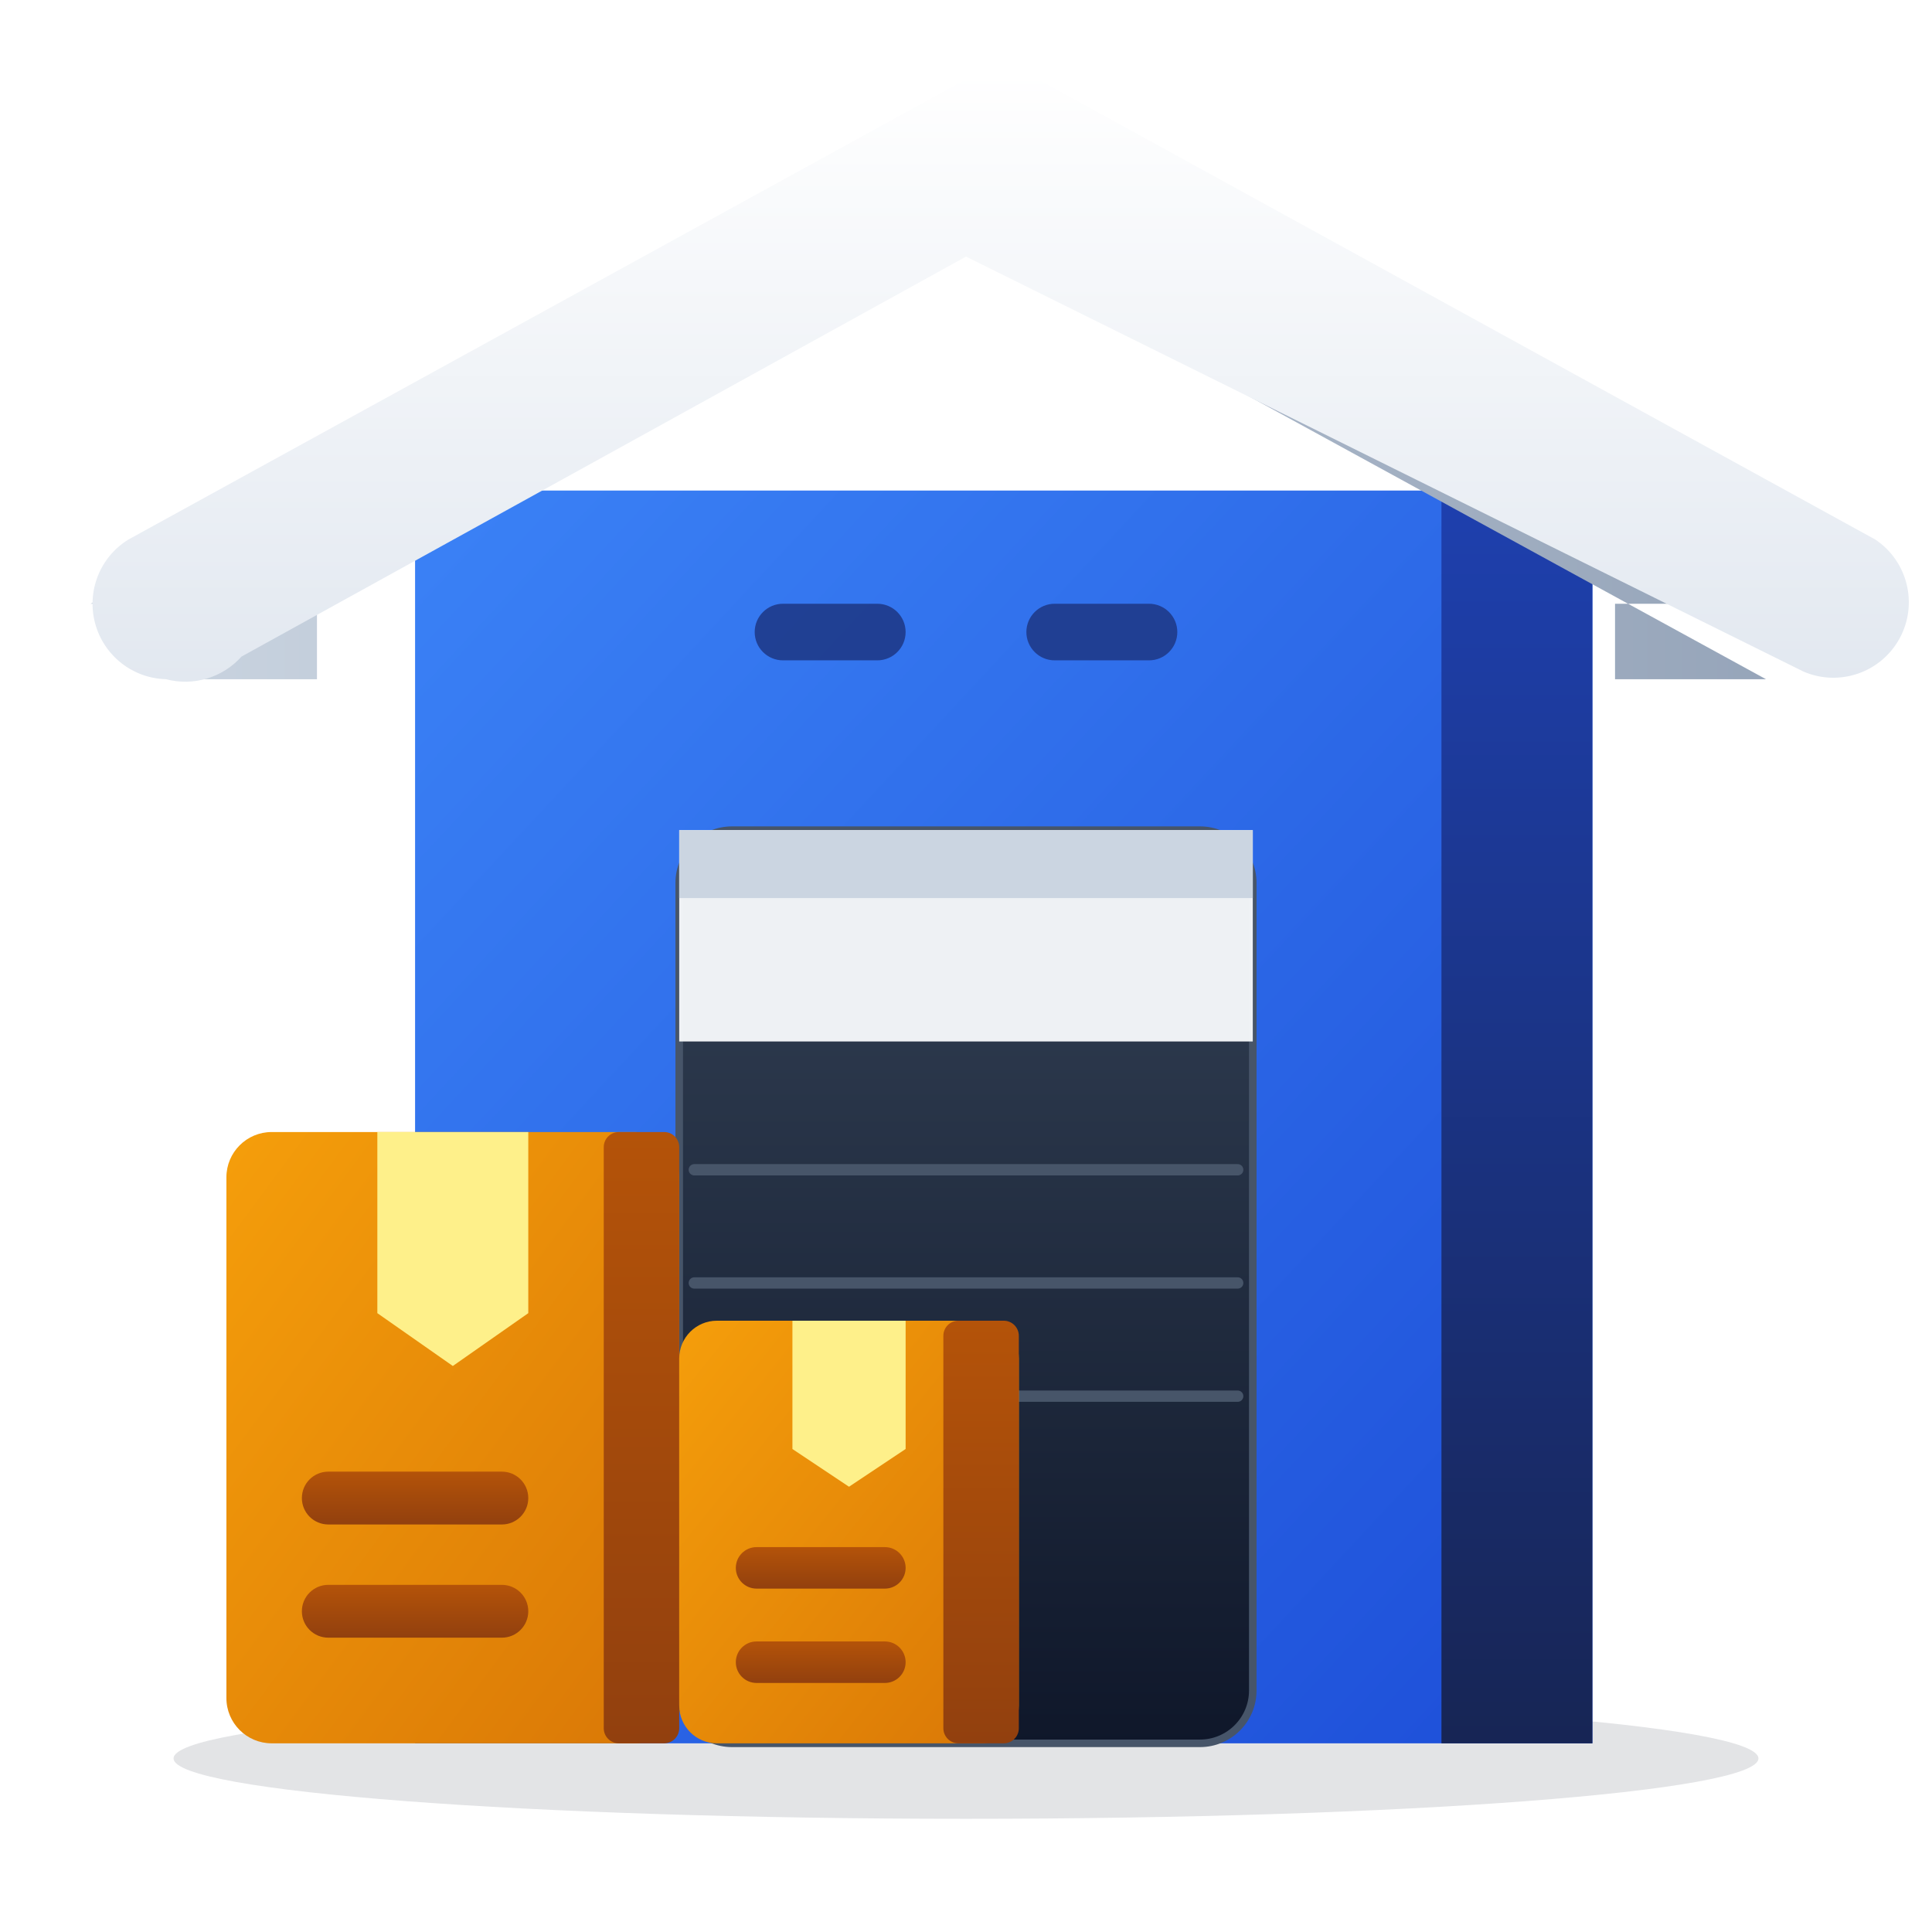
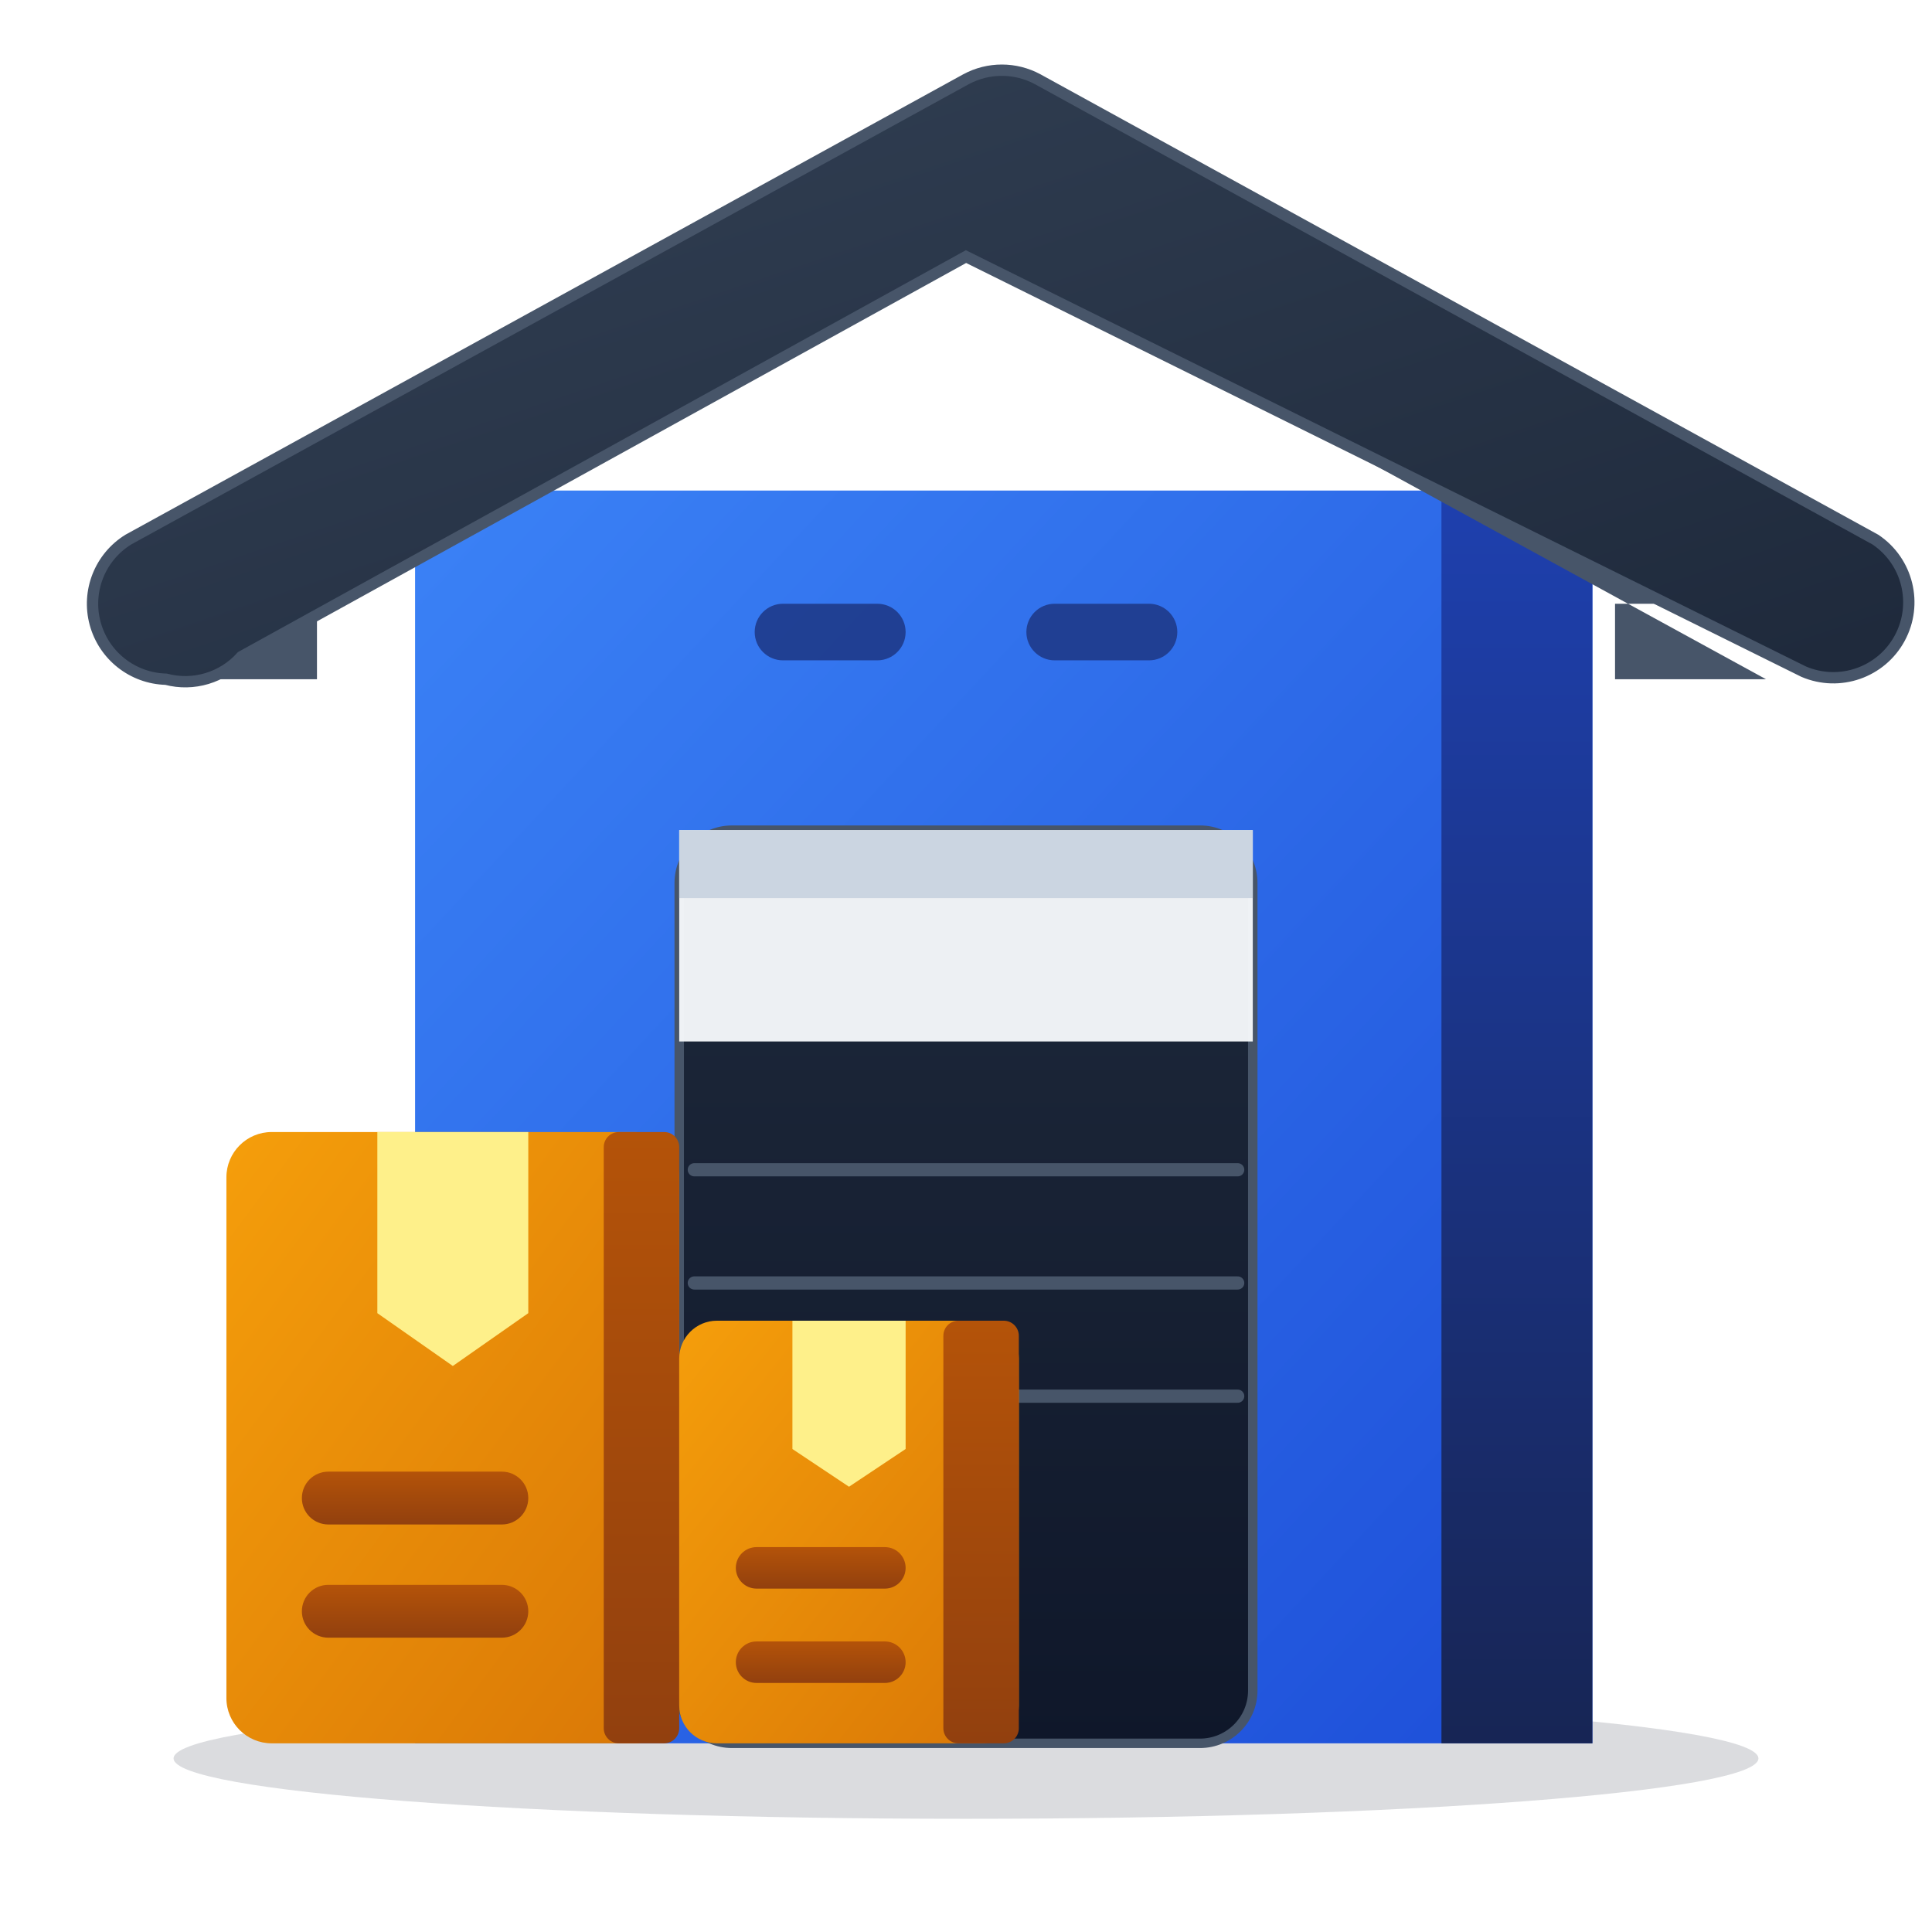
<svg xmlns="http://www.w3.org/2000/svg" viewBox="0 0 512 512" width="100%" height="100%">
  <defs>
    <linearGradient id="whWallGrad" x1="0%" y1="0%" x2="100%" y2="100%">
      <stop offset="0%" stop-color="#3b82f6" />
      <stop offset="100%" stop-color="#1d4ed8" />
    </linearGradient>
    <linearGradient id="whWallShadow" x1="0%" y1="0%" x2="0%" y2="100%">
      <stop offset="0%" stop-color="#1e40af" />
      <stop offset="100%" stop-color="#172554" />
    </linearGradient>
-     <linearGradient id="whRoofTop" x1="0%" y1="0%" x2="0%" y2="100%">
+     <linearGradient id="whRoofLight" x1="0%" y1="0%" x2="100%" y2="100%">
+       <stop offset="0%" stop-color="#334155" />
+       <stop offset="100%" stop-color="#1e293b" />
+     </linearGradient>
+     <linearGradient id="whRoofDark" x1="0%" y1="0%" x2="0%" y2="100%">
      <stop offset="0%" stop-color="#ffffff" />
      <stop offset="100%" stop-color="#e2e8f0" />
    </linearGradient>
    <linearGradient id="whRoofFascia" x1="0%" y1="0%" x2="100%" y2="0%">
      <stop offset="0%" stop-color="#cbd5e1" />
      <stop offset="100%" stop-color="#94a3b8" />
    </linearGradient>
    <linearGradient id="boxMain" x1="0%" y1="0%" x2="100%" y2="100%">
      <stop offset="0%" stop-color="#f59e0b" />
      <stop offset="100%" stop-color="#d97706" />
    </linearGradient>
    <linearGradient id="boxShadow" x1="0%" y1="0%" x2="0%" y2="100%">
      <stop offset="0%" stop-color="#b45309" />
      <stop offset="100%" stop-color="#92400e" />
    </linearGradient>
    <linearGradient id="doorGrad" x1="0%" y1="0%" x2="0%" y2="100%">
-       <stop offset="0%" stop-color="#334155" />
+       <stop offset="0%" stop-color="#1e293b" />
      <stop offset="100%" stop-color="#0f172a" />
    </linearGradient>
  </defs>
-   <ellipse cx="256" cy="466" rx="210" ry="16" fill="#0f172a" opacity="0.12" />
+   <style>
+     .wh-roof-top { fill: url(#whRoofLight); stroke: #475569; stroke-width: 3; }
+     .wh-roof-fascia { fill: #475569; }
+     @media (prefers-color-scheme: dark) {
+       .wh-roof-top { fill: url(#whRoofDark) !important; stroke: none !important; }
+       .wh-roof-fascia { fill: url(#whRoofFascia) !important; }
+     }
+   </style>
+   <ellipse cx="256" cy="466" rx="210" ry="16" fill="#0f172a" opacity="0.15" />
  <path fill="url(#whWallGrad)" d="M 110 130 v 332 h 312 V 130 z" rx="6" />
  <path fill="url(#whWallShadow)" d="M 382 130 v 332 h 40 V 130 z" />
-   <path fill="url(#whRoofFascia)" d="M 256 32 L 24 160 h 60 v 20 H 44 L 256 64 l 212 116 h -40 v -20 h 60 L 256 32 z" />
-   <path fill="url(#whRoofTop)" d="M 44 180 a 20 20 0 0 1 -10 -37 l 222 -122 a 20 20 0 0 1 19 0 l 222 122 a 20 20 0 0 1 -19 35 L 256 68 L 64 174 a 20 20 0 0 1 -20 6 z" />
+   <path class="wh-roof-fascia" d="M 256 32 L 24 160 h 60 v 20 H 44 L 256 64 l 212 116 h -40 v -20 h 60 L 256 32 z" />
+   <path class="wh-roof-top" d="M 44 180 a 20 20 0 0 1 -10 -37 l 222 -122 a 20 20 0 0 1 19 0 l 222 122 a 20 20 0 0 1 -19 35 L 256 68 L 64 174 a 20 20 0 0 1 -20 6 z" />
  <rect fill="#1e3a8a" x="200" y="160" width="40" height="15" rx="7.5" opacity="0.9" />
  <rect fill="#1e3a8a" x="272" y="160" width="40" height="15" rx="7.5" opacity="0.9" />
-   <rect fill="url(#doorGrad)" x="180" y="220" width="152" height="242" rx="14" stroke="#475569" stroke-width="2" />
+   <rect fill="url(#doorGrad)" x="180" y="220" width="152" height="242" rx="14" stroke="#475569" stroke-width="2.5" />
  <path fill="#f8fafc" d="M 180 220 h 152 v 56 H 180 z" opacity="0.95" />
  <path fill="#cbd5e1" d="M 180 220 h 152 v 18 H 180 z" />
-   <line x1="184" y1="310" x2="328" y2="310" stroke="#475569" stroke-width="3" stroke-linecap="round" />
-   <line x1="184" y1="340" x2="328" y2="340" stroke="#475569" stroke-width="3" stroke-linecap="round" />
-   <line x1="184" y1="370" x2="328" y2="370" stroke="#475569" stroke-width="3" stroke-linecap="round" />
+   <line x1="184" y1="310" x2="328" y2="310" stroke="#475569" stroke-width="3.5" stroke-linecap="round" />
+   <line x1="184" y1="340" x2="328" y2="340" stroke="#475569" stroke-width="3.5" stroke-linecap="round" />
+   <line x1="184" y1="370" x2="328" y2="370" stroke="#475569" stroke-width="3.5" stroke-linecap="round" />
  <rect fill="url(#boxMain)" x="60" y="300" width="120" height="162" rx="12" />
  <rect fill="url(#boxShadow)" x="160" y="300" width="20" height="162" rx="4" />
  <path fill="#fef08a" d="M 100 300 h 40 v 48 l -20 14 l -20 -14 z" />
  <rect fill="url(#boxShadow)" x="80" y="390" width="60" height="14" rx="7" />
  <rect fill="url(#boxShadow)" x="80" y="420" width="60" height="14" rx="7" />
  <rect fill="url(#boxMain)" x="180" y="350" width="90" height="112" rx="10" />
  <rect fill="url(#boxShadow)" x="250" y="350" width="20" height="112" rx="4" />
  <path fill="#fef08a" d="M 210 350 h 30 v 34 l -15 10 l -15 -10 z" />
  <rect fill="url(#boxShadow)" x="195" y="410" width="45" height="11" rx="5.5" />
  <rect fill="url(#boxShadow)" x="195" y="435" width="45" height="11" rx="5.5" />
</svg>
